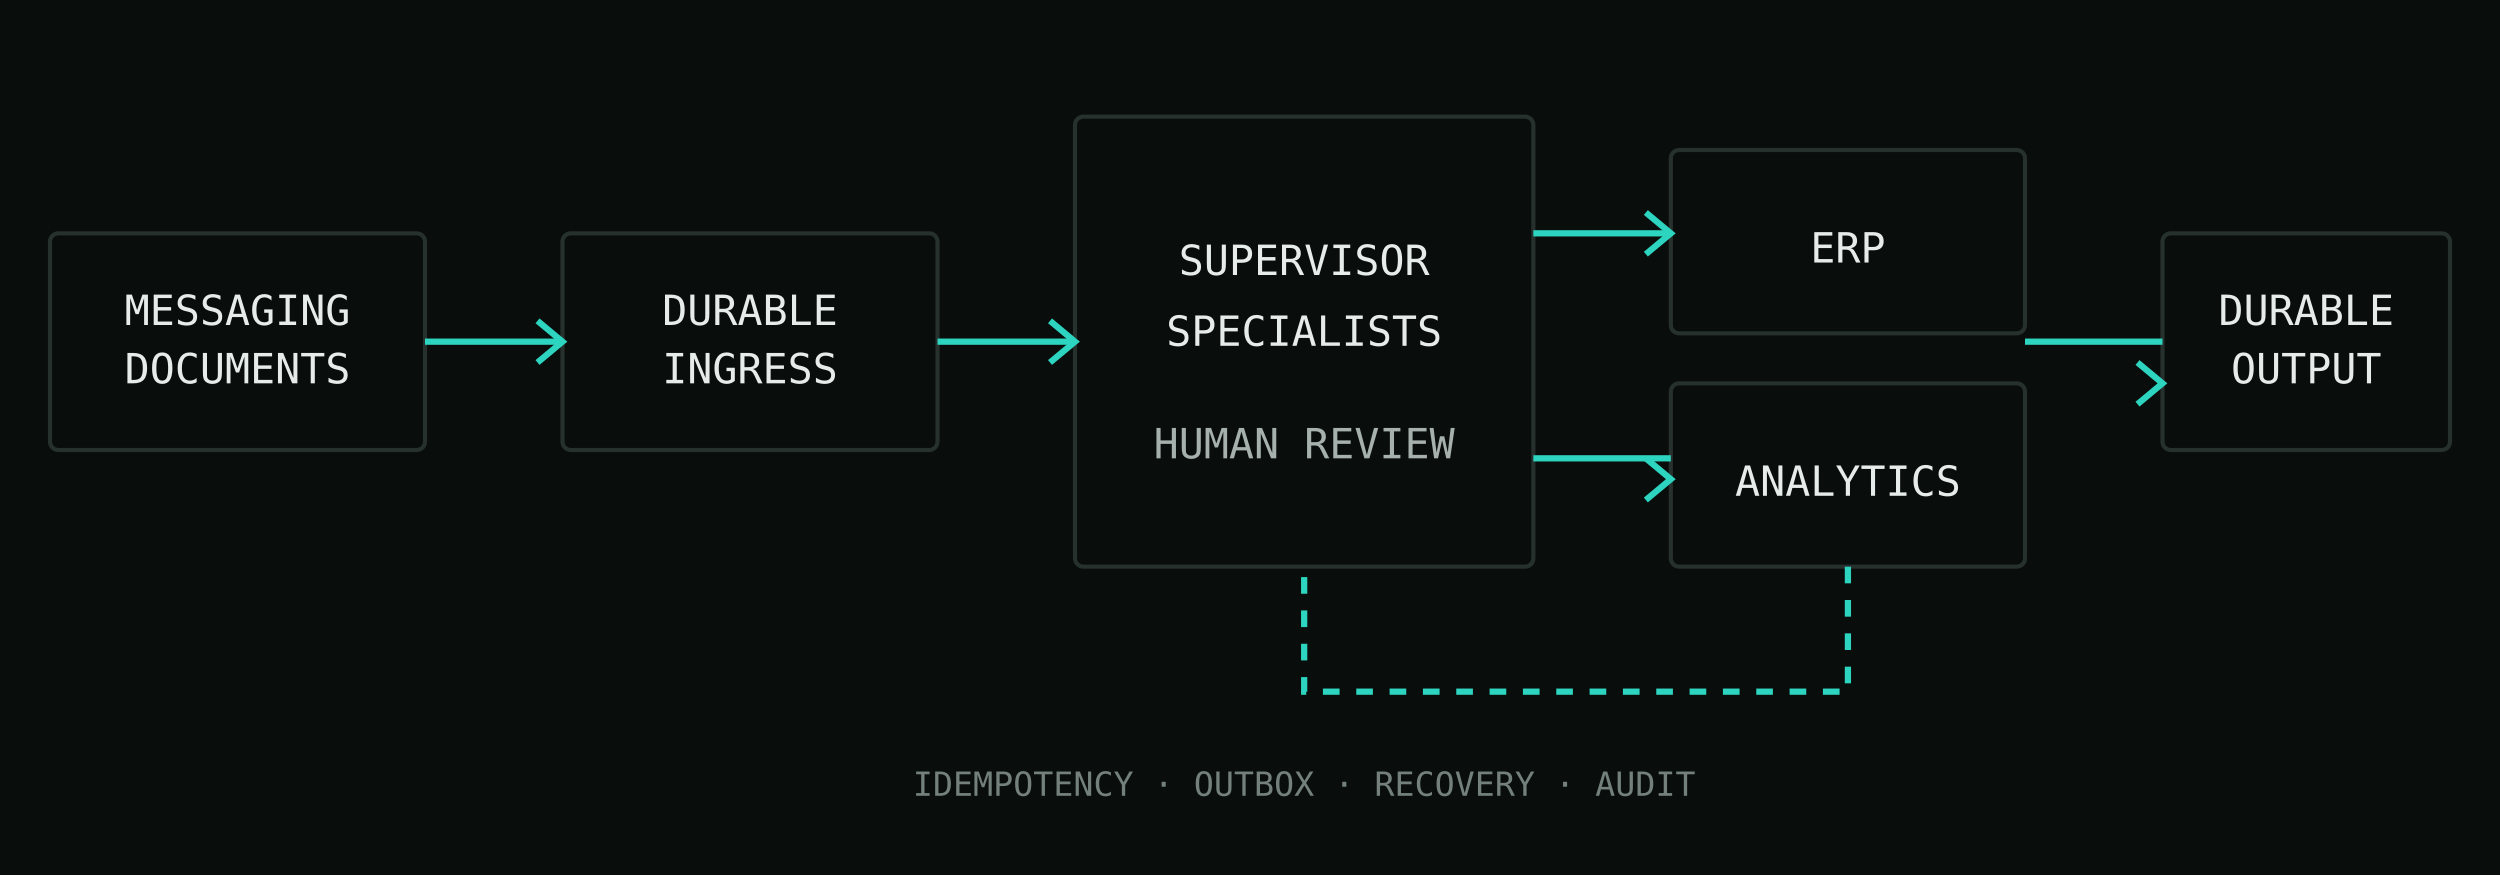
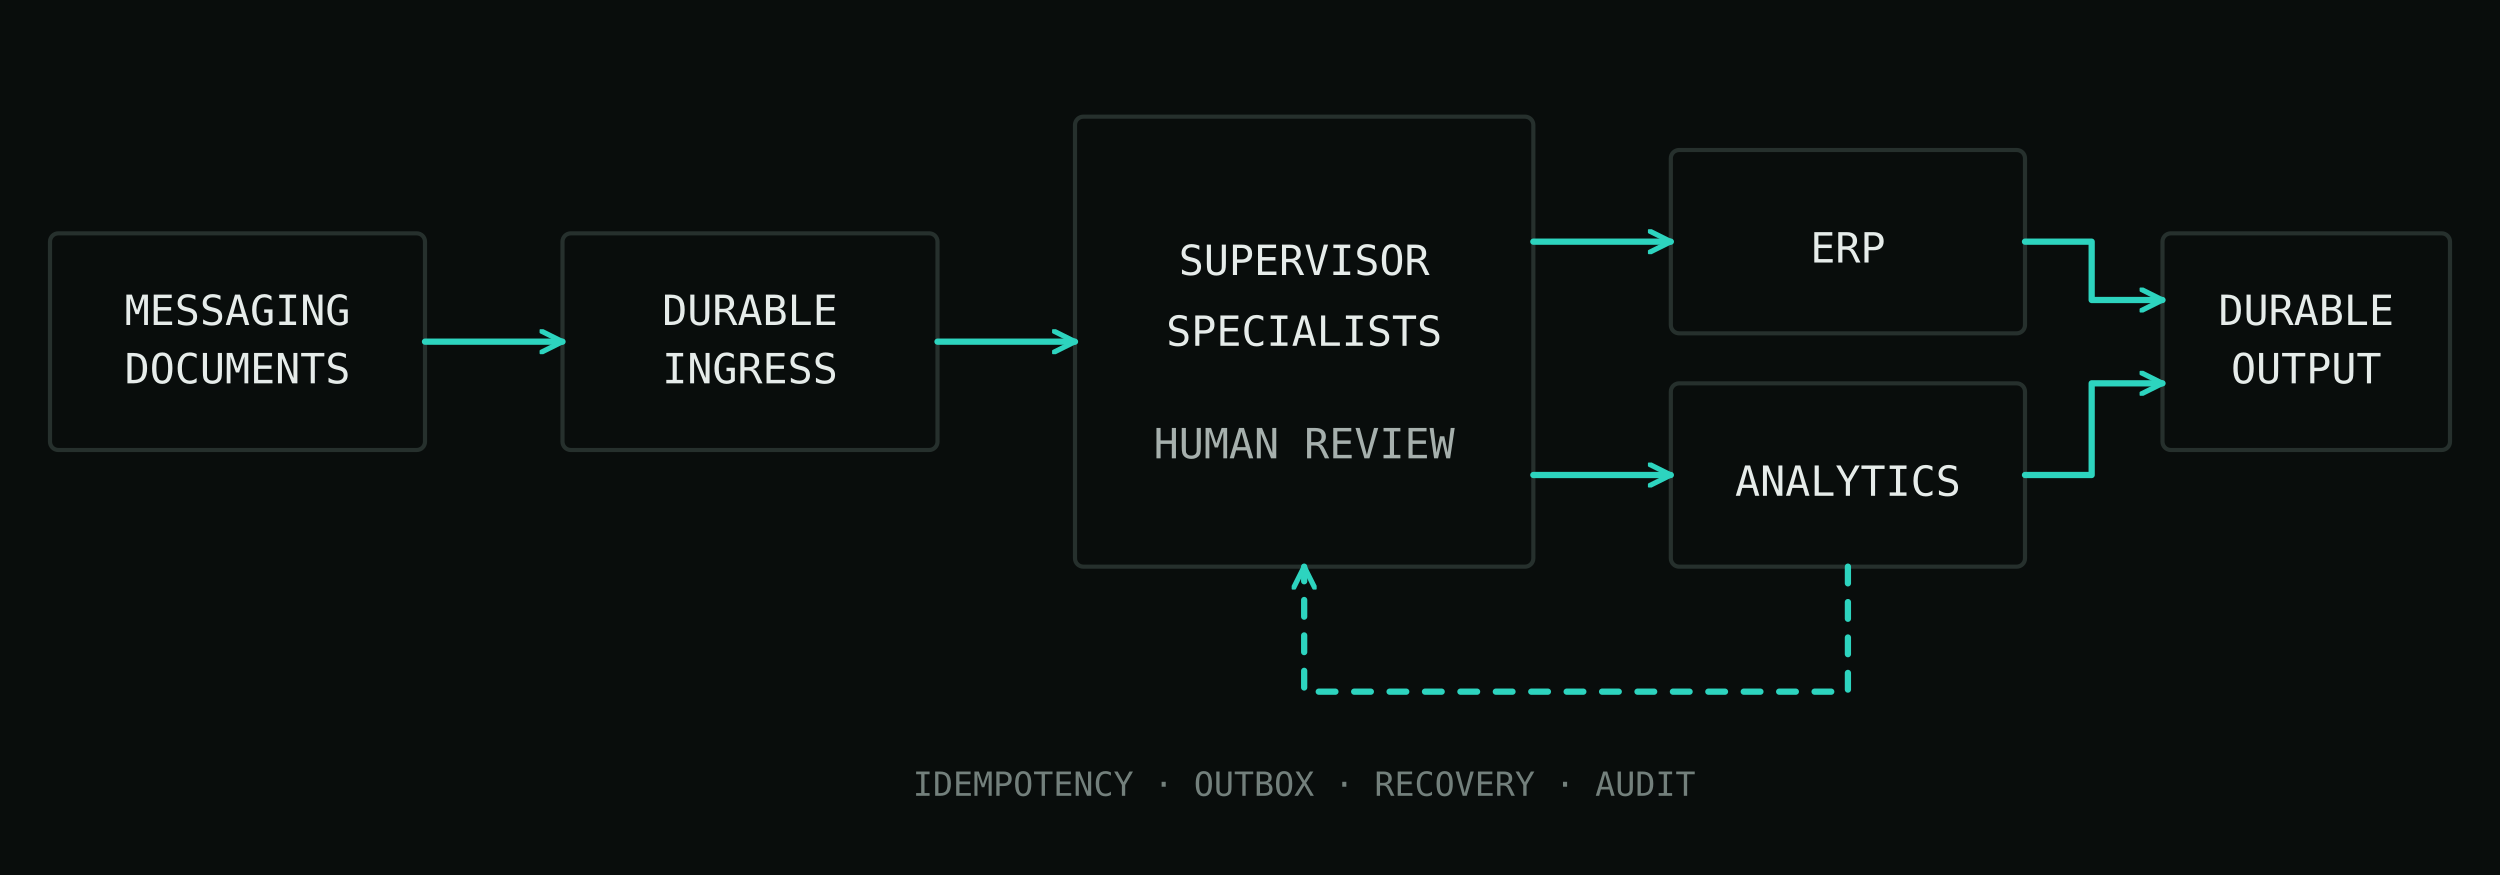
<svg xmlns="http://www.w3.org/2000/svg" viewBox="0 0 1200 420" aria-hidden="true">
+   <defs>
+     <marker id="arrow" viewBox="0 0 12 12" refX="11" refY="6" markerWidth="12" markerHeight="12" orient="auto" markerUnits="userSpaceOnUse">
+       <path d="M1 1l10 5-10 5" fill="none" stroke="#2DD4BF" stroke-width="2.5" stroke-linecap="round" stroke-linejoin="round" />
+     </marker>
+   </defs>
  <rect width="1200" height="420" fill="#090D0C" />
  <g fill="none" stroke="#26302D" stroke-width="2">
    <rect x="24" y="112" width="180" height="104" rx="4" />
    <rect x="270" y="112" width="180" height="104" rx="4" />
    <rect x="516" y="56" width="220" height="216" rx="4" />
    <rect x="802" y="72" width="170" height="88" rx="4" />
    <rect x="802" y="184" width="170" height="88" rx="4" />
    <rect x="1038" y="112" width="138" height="104" rx="4" />
  </g>
-   <g stroke="#2DD4BF" stroke-width="3" fill="none">
-     <path d="M204 164h66m180 0h66m220-52h66m-66 108h66m170-56h66" />
-     <path d="m258 154 12 10-12 10m246-20 12 10-12 10m286-72 12 10-12 10m0 98 12 10-12 10m236-66 12 10-12 10" />
-     <path d="M887 272v60H626v-60" stroke-dasharray="8 8" />
+   <g stroke="#2DD4BF" stroke-width="3" stroke-linecap="round" stroke-linejoin="round" fill="none" marker-end="url(#arrow)">
+     <path d="M204 164H270" />
+     <path d="M450 164H516" />
+     <path d="M736 116H802" />
+     <path d="M736 228H802" />
+     <path d="M972 116h32v28h34" />
+     <path d="M972 228h32v-44h34" />
+     <path d="M887 272v60H626v-60" stroke-dasharray="8 9" />
  </g>
  <g fill="#E6ECEA" font-family="IBM Plex Mono, monospace" font-size="20" text-anchor="middle">
    <text x="114" y="156">MESSAGING</text>
    <text x="114" y="184">DOCUMENTS</text>
    <text x="360" y="156">DURABLE</text>
    <text x="360" y="184">INGRESS</text>
    <text x="626" y="132">SUPERVISOR</text>
    <text x="626" y="166">SPECIALISTS</text>
    <text x="626" y="220" fill="#A6B0AD">HUMAN REVIEW</text>
    <text x="887" y="126">ERP</text>
    <text x="887" y="238">ANALYTICS</text>
    <text x="1107" y="156">DURABLE</text>
    <text x="1107" y="184">OUTPUT</text>
  </g>
  <text x="626" y="382" fill="#73807C" font-family="IBM Plex Mono, monospace" font-size="16" text-anchor="middle">IDEMPOTENCY · OUTBOX · RECOVERY · AUDIT</text>
</svg>
